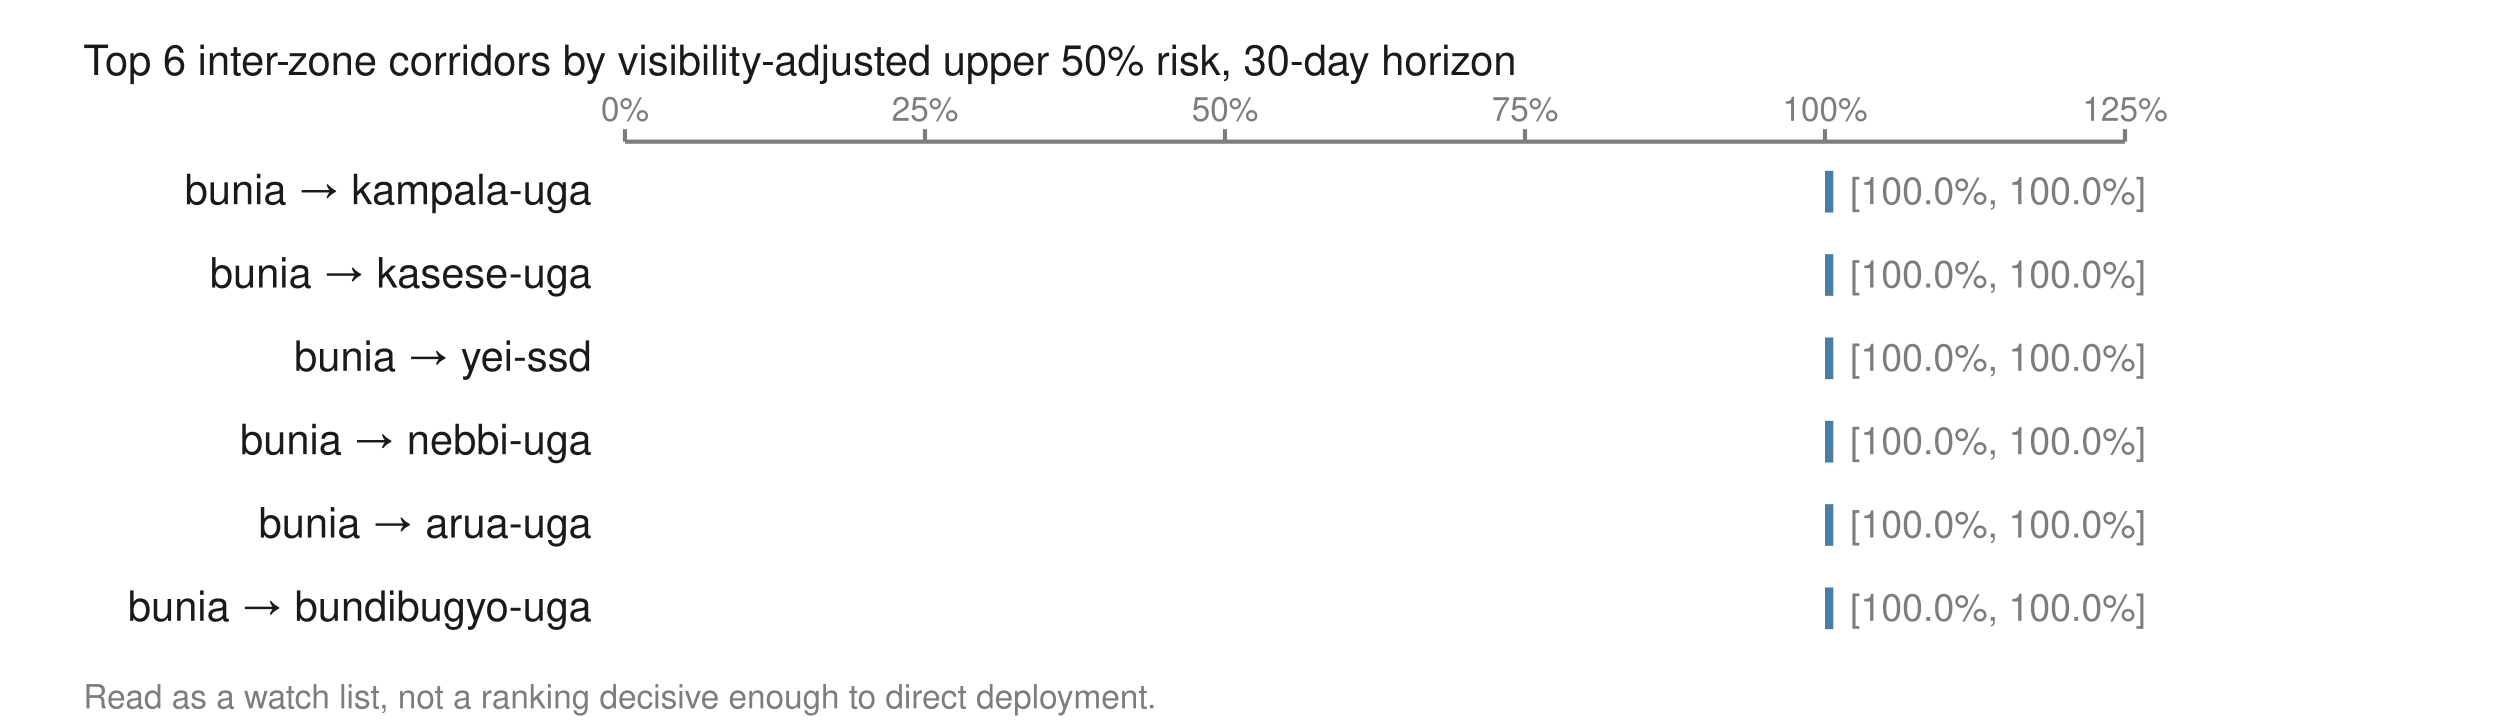
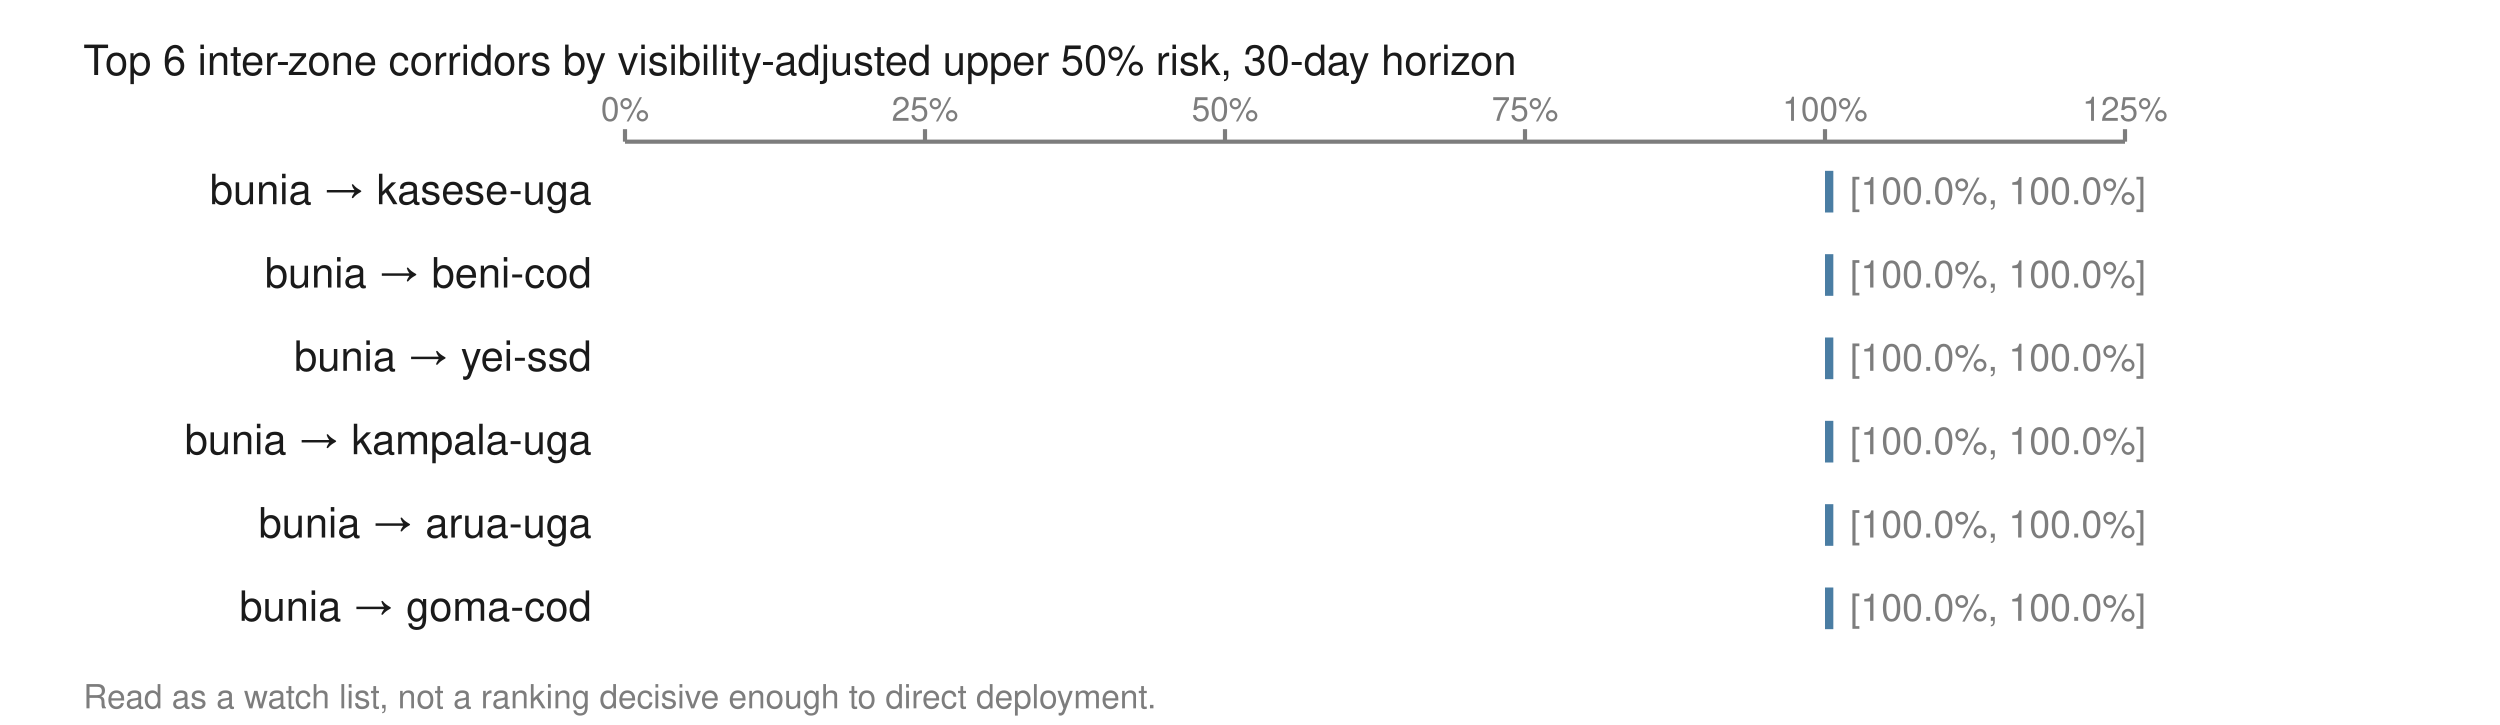
<svg xmlns="http://www.w3.org/2000/svg" viewBox="0 0 600 174" width="600" height="174" role="img" aria-labelledby="t">
  <text x="20.0" y="18.0" font-family="Helvetica,Arial,sans-serif" font-size="10" fill="#1a1a1a" font-weight="normal" text-anchor="start">Top 6 inter-zone corridors by visibility-adjusted upper 50% risk, 30-day horizon</text>
  <line x1="150.0" y1="34.0" x2="510.0" y2="34.0" stroke="#7d7d7d" stroke-width="1" />
  <line x1="150.0" y1="31.0" x2="150.0" y2="34.0" stroke="#7d7d7d" stroke-width="1" />
  <text x="150.0" y="29.0" font-family="Helvetica,Arial,sans-serif" font-size="8" fill="#7d7d7d" font-weight="normal" text-anchor="middle">0%</text>
  <line x1="222.0" y1="31.0" x2="222.0" y2="34.0" stroke="#7d7d7d" stroke-width="1" />
  <text x="222.0" y="29.0" font-family="Helvetica,Arial,sans-serif" font-size="8" fill="#7d7d7d" font-weight="normal" text-anchor="middle">25%</text>
  <line x1="294.0" y1="31.0" x2="294.0" y2="34.0" stroke="#7d7d7d" stroke-width="1" />
  <text x="294.0" y="29.0" font-family="Helvetica,Arial,sans-serif" font-size="8" fill="#7d7d7d" font-weight="normal" text-anchor="middle">50%</text>
  <line x1="366.0" y1="31.0" x2="366.0" y2="34.0" stroke="#7d7d7d" stroke-width="1" />
  <text x="366.0" y="29.0" font-family="Helvetica,Arial,sans-serif" font-size="8" fill="#7d7d7d" font-weight="normal" text-anchor="middle">75%</text>
  <line x1="438.0" y1="31.0" x2="438.0" y2="34.0" stroke="#7d7d7d" stroke-width="1" />
  <text x="438.0" y="29.0" font-family="Helvetica,Arial,sans-serif" font-size="8" fill="#7d7d7d" font-weight="normal" text-anchor="middle">100%</text>
  <line x1="510.0" y1="31.0" x2="510.0" y2="34.0" stroke="#7d7d7d" stroke-width="1" />
  <text x="510.0" y="29.0" font-family="Helvetica,Arial,sans-serif" font-size="8" fill="#7d7d7d" font-weight="normal" text-anchor="middle">125%</text>
-   <text x="142.0" y="49.0" font-family="Helvetica,Arial,sans-serif" font-size="10" fill="#1a1a1a" font-weight="normal" text-anchor="end">bunia → kampala-uga</text>
+   <text x="142.0" y="49.0" font-family="Helvetica,Arial,sans-serif" font-size="10" fill="#1a1a1a" font-weight="normal" text-anchor="end">bunia → kasese-uga</text>
  <rect x="438.0" y="41.0" width="2.0" height="10.0" fill="#4a7da3" />
  <text x="444.0" y="49.0" font-family="Helvetica,Arial,sans-serif" font-size="9" fill="#7d7d7d" font-weight="normal" text-anchor="start">[100.0%, 100.0%]</text>
-   <text x="142.0" y="69.0" font-family="Helvetica,Arial,sans-serif" font-size="10" fill="#1a1a1a" font-weight="normal" text-anchor="end">bunia → kasese-uga</text>
+   <text x="142.0" y="69.0" font-family="Helvetica,Arial,sans-serif" font-size="10" fill="#1a1a1a" font-weight="normal" text-anchor="end">bunia → beni-cod</text>
  <rect x="438.0" y="61.0" width="2.0" height="10.0" fill="#4a7da3" />
  <text x="444.0" y="69.0" font-family="Helvetica,Arial,sans-serif" font-size="9" fill="#7d7d7d" font-weight="normal" text-anchor="start">[100.0%, 100.0%]</text>
  <text x="142.0" y="89.0" font-family="Helvetica,Arial,sans-serif" font-size="10" fill="#1a1a1a" font-weight="normal" text-anchor="end">bunia → yei-ssd</text>
  <rect x="438.0" y="81.0" width="2.0" height="10.0" fill="#4a7da3" />
  <text x="444.0" y="89.0" font-family="Helvetica,Arial,sans-serif" font-size="9" fill="#7d7d7d" font-weight="normal" text-anchor="start">[100.0%, 100.0%]</text>
-   <text x="142.0" y="109.0" font-family="Helvetica,Arial,sans-serif" font-size="10" fill="#1a1a1a" font-weight="normal" text-anchor="end">bunia → nebbi-uga</text>
+   <text x="142.0" y="109.0" font-family="Helvetica,Arial,sans-serif" font-size="10" fill="#1a1a1a" font-weight="normal" text-anchor="end">bunia → kampala-uga</text>
  <rect x="438.0" y="101.0" width="2.0" height="10.0" fill="#4a7da3" />
  <text x="444.0" y="109.0" font-family="Helvetica,Arial,sans-serif" font-size="9" fill="#7d7d7d" font-weight="normal" text-anchor="start">[100.0%, 100.0%]</text>
  <text x="142.0" y="129.0" font-family="Helvetica,Arial,sans-serif" font-size="10" fill="#1a1a1a" font-weight="normal" text-anchor="end">bunia → arua-uga</text>
  <rect x="438.0" y="121.0" width="2.0" height="10.0" fill="#4a7da3" />
  <text x="444.0" y="129.0" font-family="Helvetica,Arial,sans-serif" font-size="9" fill="#7d7d7d" font-weight="normal" text-anchor="start">[100.0%, 100.0%]</text>
-   <text x="142.0" y="149.0" font-family="Helvetica,Arial,sans-serif" font-size="10" fill="#1a1a1a" font-weight="normal" text-anchor="end">bunia → bundibugyo-uga</text>
+   <text x="142.0" y="149.0" font-family="Helvetica,Arial,sans-serif" font-size="10" fill="#1a1a1a" font-weight="normal" text-anchor="end">bunia → goma-cod</text>
  <rect x="438.0" y="141.0" width="2.0" height="10.0" fill="#4a7da3" />
  <text x="444.0" y="149.0" font-family="Helvetica,Arial,sans-serif" font-size="9" fill="#7d7d7d" font-weight="normal" text-anchor="start">[100.0%, 100.0%]</text>
  <text x="20.0" y="170.0" font-family="Helvetica,Arial,sans-serif" font-size="8" fill="#7d7d7d" font-weight="normal" text-anchor="start">Read as a watch list, not a ranking decisive enough to direct deployment.</text>
</svg>
